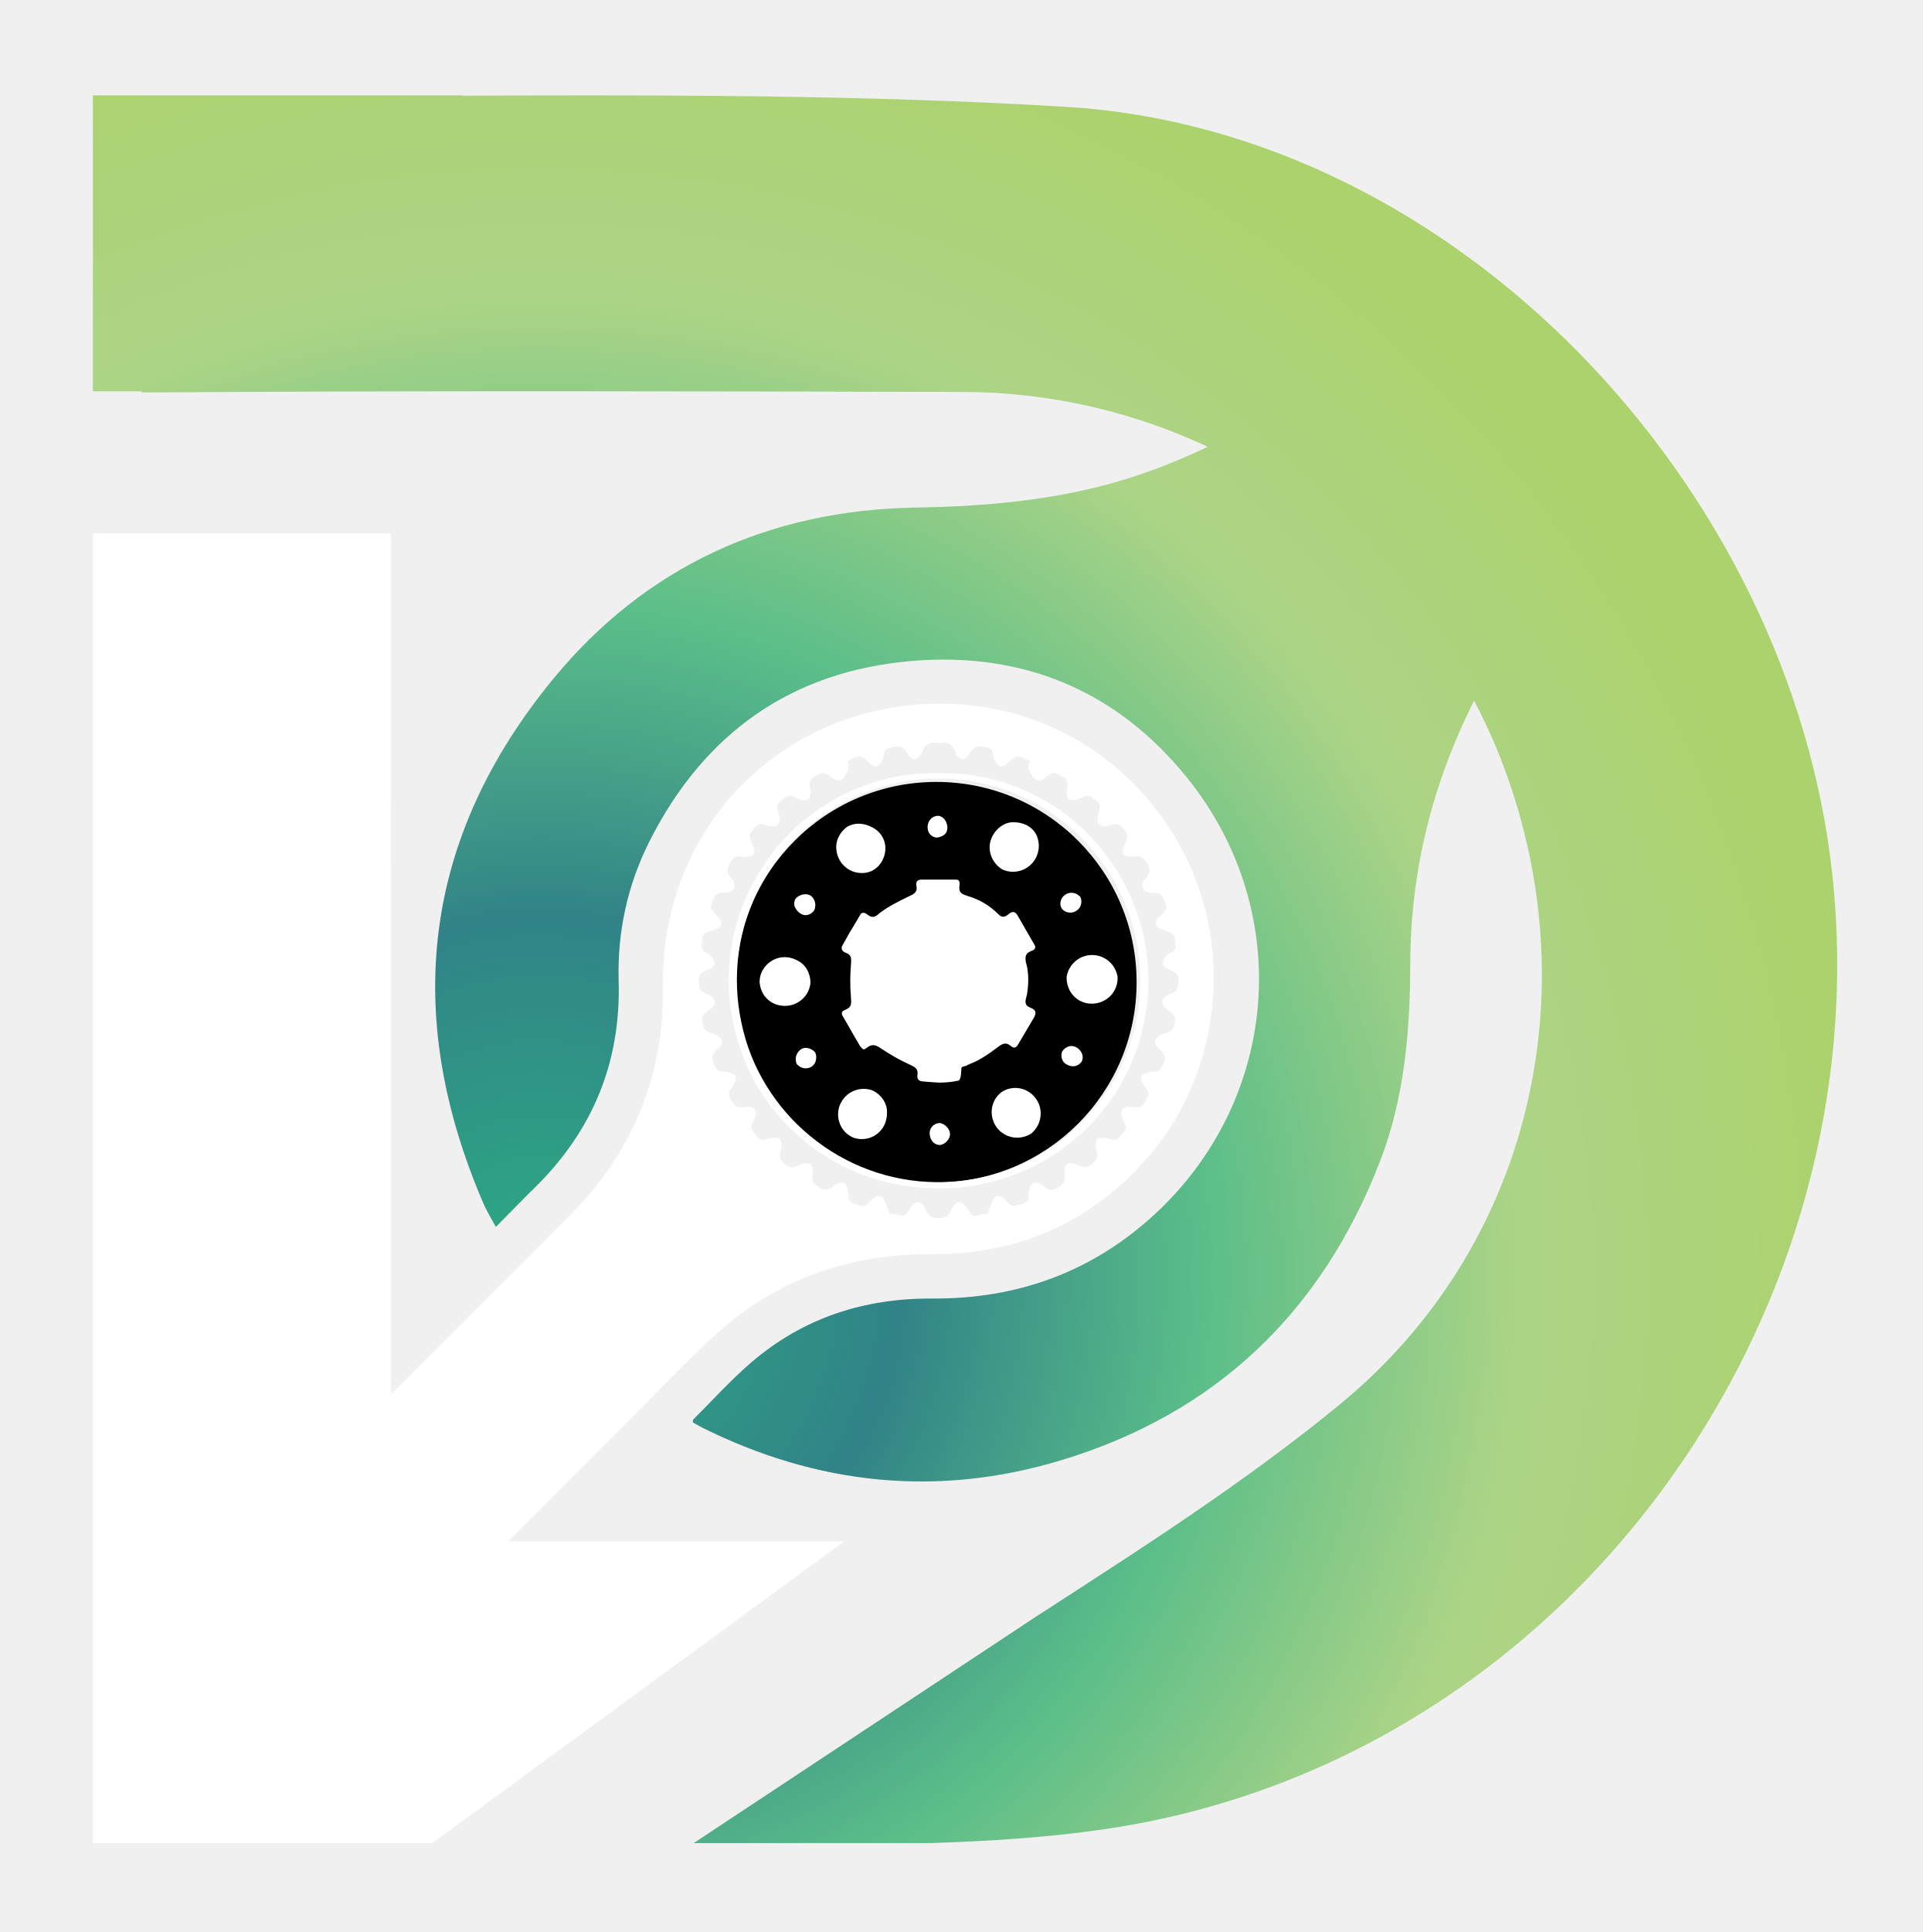
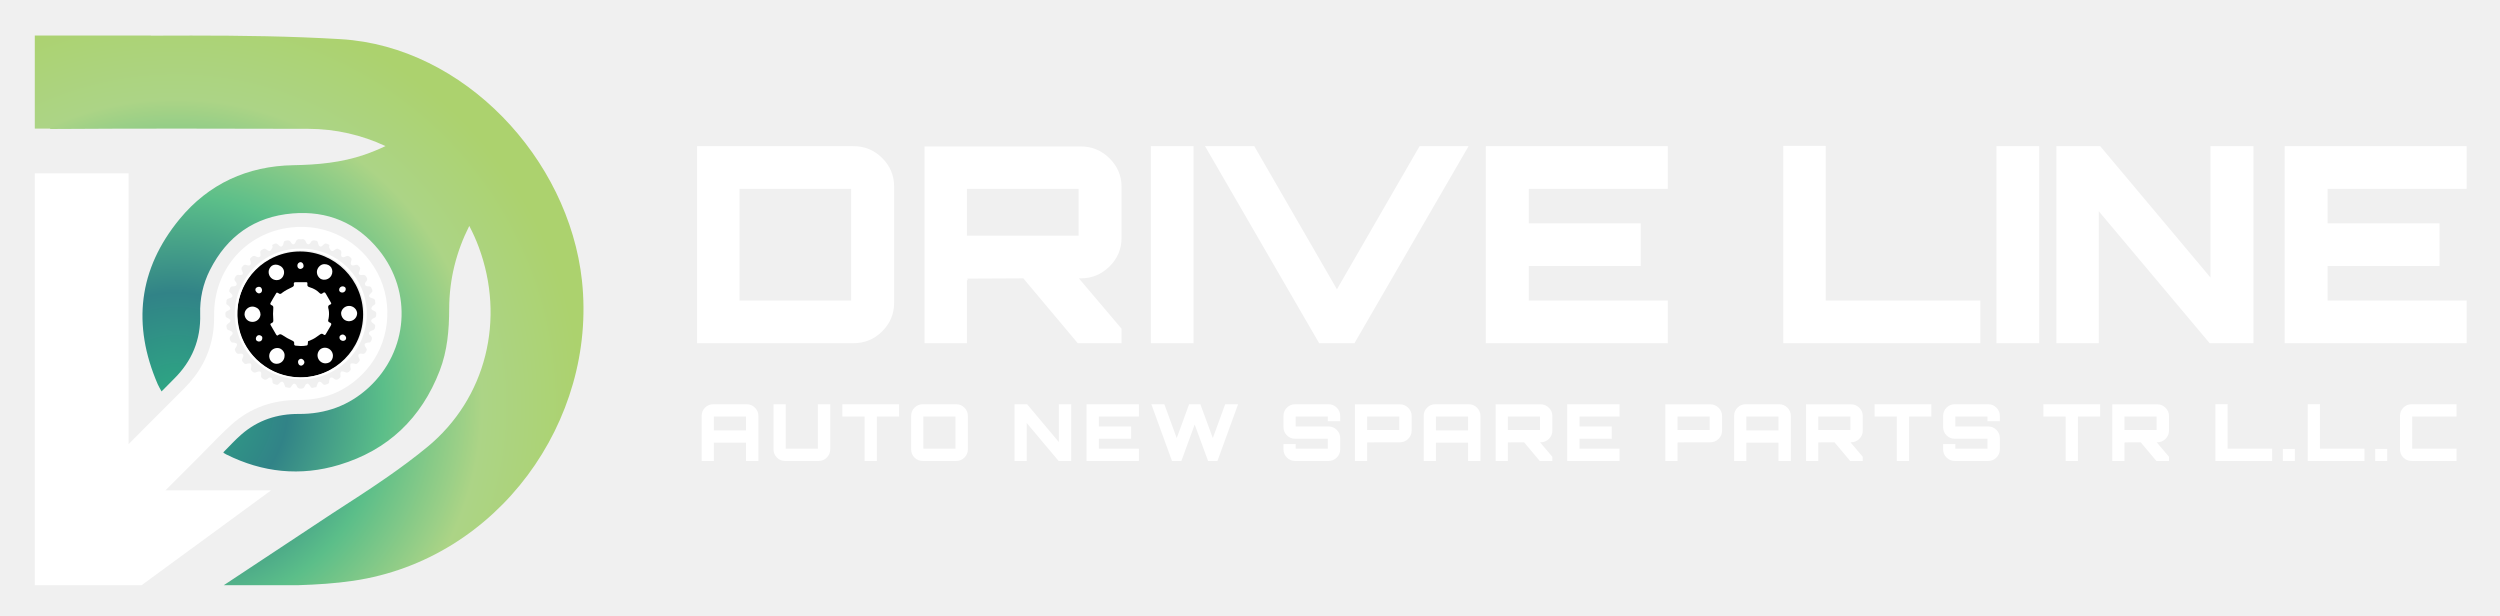
- <svg xmlns="http://www.w3.org/2000/svg" viewBox="138 488 217 218" width="217" height="218">
+ <svg xmlns="http://www.w3.org/2000/svg" viewBox="136 486 897 221" width="897" height="221">
  <defs>
    <radialGradient id="logoGreenGrad" cx="0" cy="0" r="1" fx="0" fy="0" gradientUnits="userSpaceOnUse" gradientTransform="matrix(134.7407 54.76991 54.76991 -134.7407 198.9976 568.632)">
      <stop offset="0%" stop-color="#2dab83" />
      <stop offset="27.77%" stop-color="#318387" />
      <stop offset="51.45%" stop-color="#5bbe89" />
      <stop offset="75.59%" stop-color="#acd486" />
      <stop offset="100%" stop-color="#acd26e" />
    </radialGradient>
    <clipPath id="greenDClip">
      <path d="M 190.172 701.204 L 190.172 701.239 L 148.485 701.239 L 148.485 667.850 L 153.993 667.850 L 153.993 667.727 C 154.255 667.720, 154.522 667.714, 154.804 667.717 L 154.804 667.717 C 185.429 667.933, 216.055 667.848, 246.681 667.777 L 246.681 667.777 C 256.450 667.754, 265.840 665.554, 274.310 661.586 L 274.310 661.586 C 271.862 660.414, 269.336 659.371, 266.719 658.476 L 266.719 658.476 C 258.467 655.655, 249.957 654.874, 241.276 654.726 L 241.276 654.726 C 224.813 654.444, 210.869 648.085, 200.428 635.381 L 200.428 635.381 C 185.671 617.427, 183.381 597.470, 192.577 576.171 L 192.577 576.171 C 192.939 575.332, 193.432 574.551, 193.964 573.556 L 193.964 573.556 C 195.552 575.161, 196.938 576.596, 198.361 577.993 L 198.361 577.993 C 204.888 584.404, 208.088 592.126, 207.824 601.320 L 207.824 601.320 C 207.664 606.833, 208.824 612.154, 211.307 617.074 L 211.307 617.074 C 217.452 629.248, 227.316 636.286, 240.961 637.423 L 240.961 637.423 C 253.514 638.468, 264.086 634.042, 271.992 624.230 L 271.992 624.230 C 284.100 609.202, 282.440 588.054, 268.371 575.025 L 268.371 575.025 C 261.299 568.476, 252.826 565.418, 243.227 565.477 L 243.227 565.477 C 235.485 565.526, 228.564 563.265, 222.691 558.184 L 222.691 558.184 C 220.413 556.212, 218.380 553.954, 216.242 551.821 L 216.242 551.821 C 216.197 551.777, 216.214 551.672, 216.189 551.509 L 216.189 551.509 C 216.514 551.326, 216.854 551.114, 217.211 550.936 L 217.211 550.936 C 230.213 544.451, 243.770 543.021, 257.668 547.200 L 257.668 547.200 C 275.197 552.470, 287.185 563.925, 293.766 580.986 L 293.766 580.986 C 296.526 588.141, 297.148 595.624, 297.171 603.246 L 297.171 603.246 C 297.204 613.867, 299.737 623.738, 304.375 632.938 L 304.375 632.938 C 305.647 630.520, 306.784 628.009, 307.755 625.405 L 307.755 625.405 C 317.338 599.690, 310.623 571.143, 289.284 553.584 L 289.284 553.584 C 284.752 549.854, 280.022 546.357, 275.189 542.987 L 275.189 542.987 L 275.198 542.992 L 275.152 542.961 C 268.572 538.375, 261.798 534.026, 255.052 529.666 L 255.052 529.666 L 216.297 504.032 L 243.020 504.032 C 249.646 504.249, 256.243 504.656, 262.760 505.615 L 262.760 505.615 C 314.753 513.257, 350.237 563.082, 344.810 613.285 L 344.810 613.285 C 340.068 657.149, 302.411 697.284, 258.340 699.942 L 258.340 699.942 C 240.482 701.019, 222.569 701.240, 204.645 701.240 L 204.645 701.240 C 199.820 701.240, 194.998 701.224, 190.172 701.204" />
    </clipPath>
  </defs>
  <g transform="matrix(1 0 0 -1 0 1200)">
    <rect x="0" y="0" width="1200" height="1200" fill="url(#logoGreenGrad)" clip-path="url(#greenDClip)" />
    <circle cx="243.684" cy="601.17" r="22.6" fill="#000000" />
    <path d="M 0.000 0.000 C -0.027 -0.428, -0.088 -0.822, -0.615 -0.980 C -0.835 -1.046, -1.032 -1.186, -1.239 -1.295 C -1.529 -1.447, -1.716 -1.679, -1.799 -1.935 C -1.804 -2.543, -1.292 -2.794, -0.864 -3.112 C -0.552 -3.345, -0.302 -3.538, -0.351 -4.005 C -0.368 -4.178, -0.389 -4.324, -0.417 -4.449 C -0.441 -4.851, -0.669 -5.242, -1.061 -5.402 C -1.361 -5.525, -1.701 -5.567, -1.979 -5.723 C -2.214 -5.854, -2.444 -6.063, -2.577 -6.295 C -2.693 -6.904, -2.258 -7.167, -1.939 -7.461 C -1.408 -7.951, -1.445 -8.443, -1.669 -9.022 C -1.708 -9.124, -1.756 -9.204, -1.812 -9.268 C -2.001 -9.673, -2.251 -9.958, -2.828 -9.856 C -2.977 -9.830, -3.144 -9.924, -3.305 -9.949 C -3.687 -10.008, -3.964 -10.147, -4.129 -10.345 C -4.141 -10.421, -4.146 -10.502, -4.142 -10.589 C -4.126 -11.044, -3.808 -11.522, -3.528 -11.922 C -3.281 -12.275, -3.352 -12.500, -3.503 -12.862 C -3.569 -13.019, -3.644 -13.148, -3.728 -13.253 C -4.181 -14.138, -4.831 -13.871, -5.455 -13.825 C -5.853 -13.796, -6.100 -13.915, -6.326 -14.150 C -6.356 -14.221, -6.382 -14.295, -6.401 -14.371 C -6.494 -14.748, -6.233 -15.245, -6.044 -15.648 C -5.856 -16.049, -5.837 -16.303, -6.143 -16.700 C -6.240 -16.826, -6.335 -16.927, -6.431 -17.009 C -6.497 -17.098, -6.575 -17.189, -6.664 -17.285 C -7.119 -17.775, -7.530 -17.473, -7.945 -17.391 C -8.445 -17.292, -8.829 -17.295, -9.102 -17.400 C -9.291 -17.680, -9.342 -18.113, -9.246 -18.676 C -9.170 -19.119, -8.912 -19.596, -9.485 -20.065 C -9.494 -20.072, -9.502 -20.078, -9.511 -20.086 C -9.638 -20.314, -9.876 -20.481, -10.255 -20.599 C -10.623 -20.714, -11.130 -20.481, -11.544 -20.327 C -11.904 -20.193, -12.264 -20.166, -12.552 -20.268 C -12.601 -20.327, -12.646 -20.393, -12.690 -20.468 C -12.885 -20.804, -12.870 -21.323, -12.801 -21.734 C -12.700 -22.333, -13.040 -22.582, -13.418 -22.823 C -13.482 -22.879, -13.553 -22.932, -13.639 -22.983 C -14.156 -23.291, -14.537 -23.281, -15.022 -22.908 C -15.371 -22.639, -15.701 -22.272, -16.305 -22.419 C -16.320 -22.422, -16.332 -22.427, -16.347 -22.431 C -16.575 -22.594, -16.742 -22.850, -16.776 -23.165 C -16.798 -23.374, -16.887 -23.584, -16.868 -23.787 C -16.796 -24.546, -17.319 -24.741, -17.827 -24.855 C -18.570 -25.165, -18.816 -25.112, -19.478 -24.358 C -19.768 -24.027, -20.026 -23.870, -20.489 -23.922 C -20.716 -24.048, -20.904 -24.272, -21.009 -24.582 C -21.155 -25.017, -21.334 -25.441, -21.495 -25.861 C -21.781 -25.908, -22.004 -25.944, -22.188 -25.964 C -22.357 -26.039, -22.551 -26.085, -22.767 -26.116 C -23.343 -26.197, -23.510 -25.763, -23.743 -25.388 C -24.020 -24.944, -24.309 -24.666, -24.623 -24.583 C -25.000 -24.614, -25.349 -24.879, -25.550 -25.375 C -25.834 -26.074, -26.191 -26.428, -27.025 -26.399 C -27.029 -26.399, -27.031 -26.398, -27.034 -26.398 C -27.037 -26.398, -27.040 -26.399, -27.043 -26.399 C -27.877 -26.428, -28.234 -26.074, -28.518 -25.375 C -28.719 -24.879, -29.068 -24.614, -29.445 -24.583 C -29.759 -24.666, -30.048 -24.944, -30.325 -25.388 C -30.558 -25.763, -30.726 -26.197, -31.302 -26.116 C -31.517 -26.085, -31.711 -26.039, -31.880 -25.964 C -32.065 -25.944, -32.287 -25.908, -32.573 -25.861 C -32.734 -25.441, -32.913 -25.017, -33.059 -24.582 C -33.164 -24.272, -33.352 -24.048, -33.579 -23.922 C -34.042 -23.870, -34.301 -24.027, -34.591 -24.358 C -35.252 -25.112, -35.498 -25.165, -36.241 -24.855 C -36.749 -24.741, -37.272 -24.546, -37.200 -23.787 C -37.181 -23.584, -37.270 -23.374, -37.292 -23.165 C -37.327 -22.850, -37.493 -22.594, -37.722 -22.431 C -37.736 -22.427, -37.748 -22.422, -37.763 -22.419 C -38.367 -22.272, -38.697 -22.639, -39.046 -22.908 C -39.532 -23.281, -39.913 -23.291, -40.429 -22.983 C -40.515 -22.932, -40.586 -22.879, -40.650 -22.823 C -41.028 -22.582, -41.368 -22.333, -41.267 -21.734 C -41.198 -21.323, -41.184 -20.804, -41.378 -20.468 C -41.422 -20.393, -41.468 -20.327, -41.516 -20.268 C -41.804 -20.166, -42.164 -20.193, -42.524 -20.327 C -42.939 -20.481, -43.445 -20.714, -43.813 -20.599 C -44.192 -20.481, -44.430 -20.314, -44.557 -20.086 C -44.566 -20.078, -44.574 -20.072, -44.583 -20.065 C -45.157 -19.596, -44.898 -19.119, -44.822 -18.676 C -44.726 -18.113, -44.777 -17.680, -44.967 -17.400 C -45.239 -17.295, -45.623 -17.292, -46.123 -17.391 C -46.538 -17.473, -46.949 -17.775, -47.404 -17.285 C -47.493 -17.189, -47.571 -17.098, -47.638 -17.009 C -47.733 -16.927, -47.828 -16.826, -47.925 -16.700 C -48.231 -16.303, -48.212 -16.049, -48.024 -15.648 C -47.835 -15.245, -47.575 -14.748, -47.667 -14.371 C -47.686 -14.295, -47.712 -14.221, -47.743 -14.150 C -47.968 -13.915, -48.215 -13.796, -48.613 -13.825 C -49.237 -13.871, -49.888 -14.138, -50.340 -13.253 C -50.424 -13.148, -50.499 -13.019, -50.565 -12.862 C -50.716 -12.500, -50.788 -12.275, -50.540 -11.922 C -50.260 -11.522, -49.942 -11.044, -49.926 -10.589 C -49.923 -10.502, -49.927 -10.421, -49.939 -10.345 C -50.105 -10.147, -50.381 -10.008, -50.764 -9.949 C -50.924 -9.924, -51.092 -9.830, -51.240 -9.856 C -51.817 -9.958, -52.067 -9.673, -52.256 -9.268 C -52.312 -9.204, -52.360 -9.124, -52.399 -9.022 C -52.623 -8.443, -52.661 -7.951, -52.129 -7.461 C -51.810 -7.167, -51.375 -6.904, -51.491 -6.295 C -51.624 -6.063, -51.854 -5.854, -52.089 -5.723 C -52.367 -5.567, -52.707 -5.525, -53.007 -5.402 C -53.399 -5.242, -53.627 -4.851, -53.651 -4.449 C -53.680 -4.324, -53.700 -4.178, -53.718 -4.005 C -53.766 -3.538, -53.517 -3.345, -53.204 -3.112 C -52.776 -2.794, -52.264 -2.543, -52.269 -1.935 C -52.352 -1.679, -52.539 -1.447, -52.829 -1.295 C -53.036 -1.186, -53.234 -1.046, -53.453 -0.980 C -53.980 -0.822, -54.041 -0.428, -54.068 0.000 C -54.106 0.137, -54.120 0.293, -54.115 0.475 C -54.101 0.973, -53.912 1.235, -53.482 1.430 C -53.116 1.596, -52.688 1.760, -52.454 2.056 C -52.394 2.132, -52.350 2.212, -52.319 2.293 C -52.324 2.325, -52.328 2.357, -52.336 2.391 C -52.394 2.645, -52.522 2.902, -52.682 3.107 C -52.836 3.303, -53.052 3.482, -53.278 3.585 C -53.892 3.865, -53.821 4.328, -53.713 4.763 C -53.810 5.488, -53.457 5.833, -52.670 6.036 C -52.139 6.173, -51.784 6.359, -51.597 6.596 C -51.549 6.956, -51.499 7.270, -51.883 7.552 C -52.227 7.805, -52.463 8.205, -52.764 8.560 C -52.755 8.599, -52.731 8.664, -52.722 8.731 C -52.687 9.017, -52.615 9.254, -52.506 9.446 C -52.306 10.019, -52.054 10.333, -51.360 10.324 C -50.884 10.318, -50.324 10.308, -50.057 10.927 C -49.997 11.256, -50.086 11.624, -50.383 11.926 C -50.885 12.435, -51.019 12.948, -50.589 13.654 C -50.574 13.679, -50.558 13.700, -50.543 13.723 C -50.510 13.784, -50.473 13.846, -50.427 13.912 C -49.954 14.585, -49.470 14.420, -48.929 14.384 C -48.440 14.352, -48.077 14.469, -47.867 14.700 C -47.777 14.986, -47.847 15.371, -48.086 15.866 C -48.396 16.508, -48.494 16.989, -47.888 17.523 C -47.883 17.528, -47.878 17.532, -47.872 17.536 C -47.830 17.593, -47.785 17.650, -47.738 17.707 C -47.346 18.188, -46.924 18.095, -46.429 17.930 C -45.984 17.780, -45.515 17.699, -45.161 18.001 C -45.006 18.211, -44.925 18.473, -44.969 18.726 C -44.989 18.841, -45.036 18.955, -45.033 19.069 C -45.019 19.537, -45.512 19.956, -45.061 20.483 C -44.914 20.655, -44.767 20.774, -44.617 20.855 C -44.339 21.159, -43.901 21.322, -43.487 21.188 C -43.226 21.104, -42.987 20.954, -42.731 20.850 C -42.409 20.718, -42.093 20.730, -41.834 20.845 C -41.385 21.132, -41.483 21.676, -41.551 22.173 C -41.622 22.689, -41.579 23.098, -41.070 23.409 C -40.952 23.481, -40.840 23.534, -40.731 23.568 C -40.686 23.598, -40.640 23.627, -40.593 23.657 C -40.157 23.933, -39.796 23.835, -39.395 23.545 C -39.038 23.288, -38.673 22.920, -38.240 22.991 C -38.225 23.000, -38.211 23.007, -38.197 23.016 C -38.174 23.031, -38.128 23.037, -38.096 23.032 C -37.991 23.073, -37.882 23.139, -37.767 23.242 C -37.735 23.272, -37.704 23.305, -37.674 23.338 C -37.684 23.341, -37.695 23.343, -37.705 23.346 C -37.541 23.586, -37.411 23.932, -37.234 24.133 C -37.192 24.303, -37.171 24.481, -37.185 24.647 C -37.192 24.739, -37.189 24.821, -37.179 24.895 L -37.266 24.887 C -37.297 24.974, -37.328 25.060, -37.360 25.147 C -37.210 25.216, -37.063 25.294, -36.915 25.368 C -36.679 25.549, -36.331 25.601, -36.050 25.688 C -35.828 25.756, -35.459 25.500, -35.216 25.314 C -34.847 25.033, -34.591 24.548, -34.089 24.565 C -33.621 24.697, -33.385 25.051, -33.214 25.802 C -33.120 26.214, -33.061 26.627, -32.509 26.697 C -32.411 26.709, -32.311 26.728, -32.213 26.745 C -31.451 26.982, -30.896 26.731, -30.488 25.939 C -30.317 25.609, -30.030 25.422, -29.724 25.370 C -29.440 25.429, -29.179 25.616, -29.026 25.926 C -28.953 26.073, -28.898 26.227, -28.829 26.376 C -28.493 27.097, -27.980 27.408, -27.275 27.208 C -27.213 27.211, -27.150 27.212, -27.082 27.209 C -27.064 27.208, -27.050 27.205, -27.034 27.203 C -27.019 27.205, -27.004 27.208, -26.986 27.209 C -26.918 27.212, -26.855 27.211, -26.794 27.208 C -26.088 27.408, -25.575 27.097, -25.239 26.376 C -25.170 26.227, -25.115 26.073, -25.043 25.926 C -24.889 25.616, -24.628 25.429, -24.344 25.370 C -24.038 25.422, -23.751 25.609, -23.581 25.939 C -23.172 26.731, -22.618 26.982, -21.855 26.745 C -21.757 26.728, -21.658 26.709, -21.559 26.697 C -21.007 26.627, -20.948 26.214, -20.854 25.802 C -20.683 25.051, -20.448 24.697, -19.979 24.565 C -19.477 24.548, -19.221 25.033, -18.853 25.314 C -18.609 25.500, -18.240 25.756, -18.018 25.688 C -17.737 25.601, -17.390 25.549, -17.153 25.368 C -17.005 25.294, -16.858 25.216, -16.708 25.147 C -16.740 25.060, -16.771 24.974, -16.802 24.887 L -16.889 24.895 C -16.879 24.821, -16.876 24.739, -16.884 24.647 C -16.897 24.481, -16.877 24.303, -16.834 24.133 C -16.658 23.932, -16.527 23.586, -16.363 23.346 C -16.373 23.343, -16.384 23.341, -16.395 23.338 C -16.364 23.305, -16.333 23.272, -16.301 23.242 C -16.186 23.139, -16.077 23.073, -15.972 23.032 C -15.940 23.037, -15.894 23.031, -15.872 23.016 C -15.857 23.007, -15.843 23.000, -15.828 22.991 C -15.395 22.920, -15.030 23.288, -14.674 23.545 C -14.272 23.835, -13.911 23.933, -13.475 23.657 C -13.429 23.627, -13.382 23.598, -13.337 23.568 C -13.228 23.534, -13.116 23.481, -12.999 23.409 C -12.489 23.098, -12.446 22.689, -12.517 22.173 C -12.585 21.676, -12.683 21.132, -12.234 20.845 C -11.975 20.730, -11.660 20.718, -11.337 20.850 C -11.082 20.954, -10.842 21.104, -10.581 21.188 C -10.167 21.322, -9.729 21.159, -9.451 20.855 C -9.301 20.774, -9.154 20.655, -9.007 20.483 C -8.557 19.956, -9.049 19.537, -9.035 19.069 C -9.032 18.955, -9.079 18.841, -9.099 18.726 C -9.143 18.473, -9.062 18.211, -8.908 18.001 C -8.553 17.699, -8.084 17.780, -7.639 17.930 C -7.144 18.095, -6.722 18.188, -6.330 17.707 C -6.283 17.650, -6.238 17.593, -6.196 17.536 C -6.190 17.532, -6.186 17.528, -6.180 17.523 C -5.574 16.989, -5.672 16.508, -5.983 15.866 C -6.222 15.371, -6.291 14.986, -6.201 14.700 C -5.991 14.469, -5.628 14.352, -5.139 14.384 C -4.598 14.420, -4.114 14.585, -3.641 13.912 C -3.595 13.846, -3.558 13.784, -3.526 13.723 C -3.510 13.700, -3.494 13.679, -3.479 13.654 C -3.049 12.948, -3.183 12.435, -3.685 11.926 C -3.982 11.624, -4.071 11.256, -4.011 10.927 C -3.744 10.308, -3.185 10.318, -2.708 10.324 C -2.014 10.333, -1.762 10.019, -1.562 9.446 C -1.453 9.254, -1.381 9.017, -1.346 8.731 C -1.337 8.664, -1.314 8.599, -1.304 8.560 C -1.605 8.205, -1.841 7.805, -2.185 7.552 C -2.569 7.270, -2.519 6.956, -2.471 6.596 C -2.285 6.359, -1.929 6.173, -1.398 6.036 C -0.611 5.833, -0.259 5.488, -0.356 4.763 C -0.247 4.328, -0.176 3.865, -0.790 3.585 C -1.017 3.482, -1.232 3.303, -1.386 3.107 C -1.547 2.902, -1.674 2.645, -1.732 2.391 C -1.740 2.357, -1.744 2.325, -1.749 2.293 C -1.718 2.212, -1.674 2.132, -1.614 2.056 C -1.380 1.760, -0.953 1.596, -0.586 1.430 C -0.156 1.235, 0.033 0.973, 0.047 0.475 C 0.052 0.293, 0.038 0.137, 0.000 0.000 M 0.483 15.123 C -5.531 26.505, -17.543 32.918, -30.503 31.452 C -46.758 29.613, -58.295 16.292, -58.142 -0.043 C -58.123 -2.117, -58.217 -4.214, -58.513 -6.263 C -59.646 -14.093, -63.247 -20.685, -68.812 -26.253 C -75.485 -32.929, -82.151 -39.612, -88.827 -46.286 C -88.827 -24.076, -88.827 -1.867, -88.849 20.343 L -88.835 20.343 L -88.835 50.867 L -122.481 50.867 L -122.481 36.449 L -122.481 20.343 L -122.481 -96.915 L -121.829 -96.915 L -84.165 -96.915 L -37.691 -62.874 L -39.543 -62.874 L -43.711 -62.874 L -75.595 -62.874 L -73.355 -60.629 C -73.336 -60.610, -73.318 -60.599, -73.299 -60.579 C -69.706 -56.955, -66.092 -53.351, -62.479 -49.747 C -58.952 -46.230, -55.566 -42.555, -51.856 -39.242 C -45.045 -33.160, -36.915 -30.422, -27.804 -30.457 C -18.119 -30.494, -9.996 -27.007, -3.546 -19.690 C 4.746 -10.283, 6.429 3.871, 0.483 15.123" transform="matrix(1 0 0 1 270.9658 600.9476)" fill="#FFFFFF" fill-rule="evenodd" />
    <path d="M 0.000 0.000 C -10.706 0.084, -19.877 7.748, -21.998 17.962 C -23.132 23.216, -22.437 28.900, -19.612 33.922 C -13.517 44.759, 0.410 48.885, 11.515 42.559 C 15.340 40.380, 18.326 37.216, 20.294 33.539 L 20.294 33.539 C 20.329 33.472, 20.364 33.405, 20.399 33.338 C 22.091 30.134, 23.044 26.469, 23.010 22.557 C 22.906 10.244, 12.873 -0.101, 0.000 0.000 M 22.843 29.858 C 22.409 31.193, 21.850 32.494, 21.166 33.759 C 20.482 35.022, 19.715 36.221, 18.846 37.341 C 16.606 40.137, 13.869 42.352, 10.618 43.908 C 7.576 45.365, 4.349 46.111, 0.960 46.156 C 0.737 46.159, 0.516 46.153, 0.295 46.150 L 0.295 46.149 C 0.279 46.149, 0.263 46.149, 0.247 46.149 C 0.232 46.149, 0.216 46.149, 0.200 46.149 L 0.200 46.150 C -0.022 46.153, -0.243 46.159, -0.465 46.156 C -3.854 46.111, -7.081 45.365, -10.123 43.908 C -13.374 42.352, -16.112 40.137, -18.352 37.341 C -19.220 36.221, -19.987 35.022, -20.671 33.759 C -21.355 32.494, -21.914 31.193, -22.348 29.858 C -22.424 29.611, -22.497 29.363, -22.564 29.113 C -23.450 25.822, -23.710 22.492, -23.138 19.074 C -22.275 13.907, -20.055 9.597, -16.514 6.104 C -14.085 3.751, -11.322 1.918, -8.082 0.758 C -6.180 0.077, -4.292 -0.365, -2.415 -0.573 C -2.317 -0.583, -2.219 -0.592, -2.122 -0.602 C -2.072 -0.606, -2.022 -0.612, -1.972 -0.616 C -1.232 -0.681, -0.492 -0.700, 0.247 -0.693 C 0.987 -0.700, 1.727 -0.681, 2.467 -0.616 C 2.517 -0.612, 2.567 -0.606, 2.616 -0.602 C 2.714 -0.592, 2.812 -0.583, 2.909 -0.573 C 4.786 -0.365, 6.675 0.077, 8.577 0.758 C 11.816 1.918, 14.580 3.751, 17.009 6.104 C 20.550 9.597, 22.769 13.907, 23.633 19.074 C 24.204 22.492, 23.945 25.822, 23.059 29.113 C 22.992 29.363, 22.918 29.611, 22.843 29.858" transform="matrix(1 0 0 1 243.6844 578.6097)" fill="#FFFFFF" fill-rule="evenodd" />
    <g fill="#FFFFFF">
      <path d="M 0.000 0.000 C 0.393 -0.006, 0.777 0.077, 1.129 0.229 C 1.611 0.474, 2.026 0.849, 2.297 1.338 C 3.084 2.758, 2.652 4.358, 1.276 5.121 C 0.218 5.708, -0.840 5.707, -1.690 5.180 C -2.388 4.650, -2.861 3.821, -2.863 2.950 C -2.867 1.312, -1.617 0.026, 0.000 0.000" transform="matrix(1 0 0 1 235.2451 613.4871)" fill="#FFFFFF" fill-rule="evenodd" />
      <path d="M 0.000 0.000 C -0.679 0.379, -1.290 0.216, -1.661 -0.441 C -1.867 -0.806, -1.872 -1.245, -1.714 -1.607 C -1.467 -1.911, -1.085 -2.115, -0.681 -2.106 C 0.036 -2.091, 0.498 -1.592, 0.492 -0.841 C 0.490 -0.657, 0.451 -0.483, 0.383 -0.327 C 0.279 -0.197, 0.151 -0.084, 0.000 0.000" transform="matrix(1 0 0 1 229.6328 593.5618)" fill="#FFFFFF" fill-rule="evenodd" />
      <path d="M 0.000 0.000 C 0.006 1.041, -0.531 2.072, -1.452 2.502 C -2.864 3.302, -4.493 2.843, -5.332 1.537 C -5.605 1.112, -5.735 0.623, -5.742 0.131 C -5.649 -1.438, -4.499 -2.583, -2.903 -2.599 C -1.386 -2.614, -0.132 -1.462, 0.000 0.000" transform="matrix(1 0 0 1 229.474 601.1014)" fill="#FFFFFF" fill-rule="evenodd" />
      <path d="M 0.000 0.000 C -0.423 -0.006, -0.821 -0.222, -1.038 -0.609 C -1.340 -1.151, -1.099 -2.023, -0.560 -2.334 C -0.370 -2.444, -0.152 -2.489, 0.067 -2.480 C 0.635 -2.352, 1.140 -1.793, 1.131 -1.236 C 1.122 -0.682, 0.569 -0.089, 0.000 0.000" transform="matrix(1 0 0 1 244.0947 585.2833)" fill="#FFFFFF" fill-rule="evenodd" />
      <path d="M 0.000 0.000 C -1.314 0.469, -2.813 -0.073, -3.509 -1.337 C -4.254 -2.649, -3.806 -4.463, -2.383 -5.220 C -2.305 -5.262, -2.226 -5.298, -2.147 -5.332 C -1.846 -5.440, -1.522 -5.501, -1.184 -5.500 C 0.405 -5.497, 1.656 -4.222, 1.652 -2.608 C 1.743 -1.497, 1.008 -0.471, 0.000 0.000" transform="matrix(1 0 0 1 236.4546 588.9691)" fill="#FFFFFF" fill-rule="evenodd" />
      <path d="M 0.000 0.000 C 0.373 0.007, 0.714 0.213, 0.935 0.517 C 1.260 1.122, 1.039 1.950, 0.467 2.250 C -0.022 2.506, -0.787 2.301, -1.149 1.849 C -1.237 1.689, -1.292 1.511, -1.298 1.323 C -1.318 0.699, -0.620 -0.012, 0.000 0.000" transform="matrix(1 0 0 1 228.9359 608.7372)" fill="#FFFFFF" fill-rule="evenodd" />
      <path d="M 0.000 0.000 C 1.352 -0.696, 3.065 -0.175, 3.822 1.184 C 4.342 2.117, 4.300 3.209, 3.812 4.063 C 3.299 4.848, 2.406 5.299, 1.265 5.286 C -0.088 5.270, -1.346 3.915, -1.358 2.461 C -1.366 1.449, -0.811 0.524, 0.000 0.000" transform="matrix(1 0 0 1 251.0524 613.9387)" fill="#FFFFFF" fill-rule="evenodd" />
      <path d="M 0.000 0.000 C 0.451 0.020, 0.924 0.243, 1.121 0.589 C 1.427 1.124, 1.152 2.039, 0.597 2.338 C 0.478 2.402, 0.354 2.444, 0.228 2.465 C -0.473 2.457, -0.999 1.901, -0.988 1.171 C -0.978 0.526, -0.602 0.091, 0.000 0.000" transform="matrix(1 0 0 1 243.6805 617.4888)" fill="#FFFFFF" fill-rule="evenodd" />
      <path d="M 0.000 0.000 C -1.454 -0.007, -2.672 -1.117, -2.854 -2.522 C -2.877 -3.565, -2.346 -4.603, -1.398 -5.135 C -0.036 -5.901, 1.762 -5.396, 2.528 -4.033 C 2.810 -3.532, 2.926 -2.990, 2.899 -2.465 C 2.690 -1.071, 1.466 0.007, 0.000 0.000" transform="matrix(1 0 0 1 261.2361 604.241)" fill="#FFFFFF" fill-rule="evenodd" />
      <path d="M 0.000 0.000 C -0.431 -0.006, -0.839 -0.281, -1.062 -0.659 C -1.212 -1.167, -1.093 -1.836, -0.468 -2.113 C 0.136 -2.450, 0.817 -2.287, 1.182 -1.731 C 1.237 -1.600, 1.271 -1.458, 1.275 -1.310 C 1.297 -0.642, 0.663 0.008, 0.000 0.000" transform="matrix(1 0 0 1 258.9213 593.9721)" fill="#FFFFFF" fill-rule="evenodd" />
      <path d="M 0.000 0.000 C -0.568 -0.001, -1.104 -0.177, -1.558 -0.474 C -1.856 -0.702, -2.112 -0.987, -2.299 -1.320 C -3.071 -2.688, -2.584 -4.459, -1.218 -5.234 C -0.250 -5.784, 0.895 -5.719, 1.768 -5.165 C 2.433 -4.645, 2.859 -3.833, 2.867 -2.901 C 2.881 -1.314, 1.580 0.003, 0.000 0.000" transform="matrix(1 0 0 1 252.591 589.2413)" fill="#FFFFFF" fill-rule="evenodd" />
      <path d="M 0.000 0.000 C 0.581 -0.328, 1.354 -0.115, 1.689 0.466 C 1.890 0.814, 1.902 1.228, 1.761 1.580 C 1.521 1.898, 1.125 2.099, 0.679 2.086 C 0.018 2.067, -0.534 1.485, -0.516 0.828 C -0.512 0.670, -0.464 0.509, -0.386 0.357 C -0.284 0.212, -0.155 0.087, 0.000 0.000" transform="matrix(1 0 0 1 258.1945 609.1743)" fill="#FFFFFF" fill-rule="evenodd" />
      <path d="M 0.000 0.000 C 0.245 -0.206, 0.507 -0.259, 0.722 0.025 C 1.349 1.062, 1.957 2.110, 2.575 3.153 C 2.893 3.689, 2.888 4.082, 2.200 4.329 C 1.873 4.447, 1.685 4.638, 1.656 4.936 C 1.652 4.940, 1.649 4.943, 1.645 4.947 C 1.648 4.959, 1.650 4.971, 1.653 4.983 C 1.648 5.106, 1.668 5.246, 1.715 5.406 C 1.750 5.524, 1.781 5.642, 1.809 5.761 C 1.985 6.792, 2.029 7.835, 1.843 8.864 C 1.813 9.004, 1.778 9.144, 1.739 9.283 C 1.696 9.433, 1.672 9.566, 1.666 9.686 C 1.587 10.247, 1.815 10.549, 2.354 10.741 C 2.713 10.870, 2.792 11.065, 2.730 11.297 C 2.713 11.335, 2.694 11.374, 2.670 11.415 C 2.027 12.509, 1.407 13.617, 0.771 14.715 C 0.514 15.159, 0.218 15.269, -0.235 14.899 C -0.560 14.632, -0.934 14.387, -1.379 14.841 C -2.352 15.834, -3.530 16.531, -4.859 16.923 C -4.961 16.953, -5.052 16.987, -5.134 17.025 C -5.719 17.202, -5.893 17.524, -5.793 18.139 C -5.748 18.418, -5.796 18.628, -5.967 18.742 C -6.046 18.763, -6.132 18.777, -6.235 18.777 C -7.511 18.778, -8.787 18.778, -10.063 18.782 C -10.549 18.783, -10.751 18.532, -10.659 18.075 C -10.567 17.615, -10.713 17.367, -10.976 17.178 C -11.049 17.103, -11.152 17.040, -11.292 16.993 C -11.360 16.959, -11.431 16.925, -11.504 16.890 C -12.624 16.351, -13.762 15.793, -14.746 15.049 C -14.775 15.027, -14.804 15.007, -14.832 14.986 C -14.845 14.973, -14.859 14.962, -14.873 14.949 C -15.324 14.507, -15.703 14.441, -16.187 14.832 C -16.452 15.046, -16.695 15.094, -16.903 14.955 C -16.930 14.920, -16.956 14.881, -16.983 14.835 C -17.380 14.145, -17.796 13.467, -18.207 12.786 C -18.482 12.294, -18.757 11.803, -19.033 11.312 C -19.048 11.285, -19.062 11.258, -19.075 11.231 C -19.149 10.927, -19.027 10.656, -18.596 10.507 C -18.050 10.318, -17.988 9.949, -18.037 9.362 C -18.145 8.072, -18.161 6.760, -18.046 5.472 C -18.037 5.363, -18.032 5.263, -18.032 5.169 C -17.989 4.610, -18.127 4.310, -18.682 4.090 C -19.037 3.950, -19.209 3.761, -18.961 3.346 C -18.297 2.237, -17.688 1.095, -17.017 -0.009 C -17.012 -0.017, -17.006 -0.025, -17.001 -0.033 C -16.924 -0.122, -16.844 -0.210, -16.762 -0.298 C -16.703 -0.339, -16.641 -0.369, -16.575 -0.385 C -16.472 -0.330, -16.386 -0.288, -16.313 -0.232 C -15.892 0.090, -15.555 0.194, -15.142 0.004 C -15.003 -0.050, -14.857 -0.135, -14.697 -0.243 C -13.623 -0.967, -12.485 -1.620, -11.305 -2.148 C -10.741 -2.400, -10.450 -2.649, -10.542 -3.231 C -10.612 -3.675, -10.439 -3.929, -10.036 -3.985 C -10.021 -3.987, -10.007 -3.989, -9.992 -3.991 C -9.377 -4.032, -8.760 -4.099, -8.146 -4.128 C -7.397 -4.131, -6.649 -4.064, -5.900 -3.900 C -5.643 -3.708, -5.626 -3.331, -5.585 -2.536 C -5.584 -2.513, -5.572 -2.491, -5.537 -2.375 C -5.364 -2.325, -5.191 -2.272, -5.020 -2.215 C -4.910 -2.147, -4.780 -2.084, -4.625 -2.024 C -3.544 -1.606, -2.536 -0.929, -1.606 -0.220 C -1.042 0.210, -0.634 0.532, 0.000 0.000" transform="matrix(1 0 0 1 252.0912 593.9692)" fill="#FFFFFF" fill-rule="evenodd" />
    </g>
+     <g>
+       <path d="M 401.335 606.175 h 40.063 v 40.063 h -40.063 Z M 401.335 646.238 M 386.115 661.556 L 442.184 661.556 C 446.242 661.556, 449.696 660.133, 452.543 657.285 C 455.391 654.437, 456.815 651.016, 456.815 647.024 L 456.815 605.389 C 456.815 601.396, 455.391 597.975, 452.543 595.128 C 449.696 592.280, 446.242 590.856, 442.184 590.856 L 386.115 590.856 Z" fill="#FFFFFF" fill-rule="evenodd" />
+       <path d="M 482.935 629.447 h 40.063 v 16.791 h -40.063 Z M 482.935 646.238 M 538.415 646.926 L 538.415 628.661 C 538.415 624.668, 536.974 621.248, 534.094 618.400 C 531.212 615.553, 527.776 614.129, 523.784 614.129 L 523.096 614.129 L 538.415 596.060 L 538.415 590.856 L 522.703 590.856 L 503.163 614.129 L 482.935 614.031 C 483.131 614.031, 483.229 613.834, 483.229 613.441 C 483.097 613.441, 482.999 613.473, 482.935 613.539 L 482.935 590.856 L 467.715 590.856 L 467.715 661.458 L 523.784 661.458 C 527.776 661.458, 531.212 660.034, 534.094 657.187 C 536.974 654.339, 538.415 650.918, 538.415 646.926" fill="#FFFFFF" fill-rule="evenodd" />
+       <path d="M 548.921 661.556 h 15.318 v -70.700 h -15.318 Z" fill="#FFFFFF" fill-rule="evenodd" />
+       <path d="M 0.000 0.000 L 29.654 51.355 L 47.231 51.355 L 6.284 -19.345 L -6.383 -19.345 L -47.330 51.355 L -29.655 51.355 Z" transform="matrix(1 0 0 1 615.6914 610.201)" fill="#FFFFFF" fill-rule="evenodd" />
+       <path d="M 0.000 0.000 L 0.000 -15.318 L -49.883 -15.318 L -49.883 -27.691 L -9.721 -27.691 L -9.721 -43.009 L -49.883 -43.009 L -49.883 -55.381 L 0.000 -55.381 L 0.000 -70.700 L -65.299 -70.700 L -65.299 0.000 Z" transform="matrix(1 0 0 1 734.4072 661.5565)" fill="#FFFFFF" fill-rule="evenodd" />
+       <path d="M 0.000 0.000 L 0.000 70.798 L 15.221 70.798 L 15.221 15.319 L 70.700 15.319 L 70.700 0.000 Z" transform="matrix(1 0 0 1 775.8428 590.8563)" fill="#FFFFFF" fill-rule="evenodd" />
+       <path d="M 852.335 661.556 h 15.318 v -70.700 h -15.318 Z" fill="#FFFFFF" fill-rule="evenodd" />
+       <path d="M 0.000 0.000 L 0.000 47.133 L 15.416 47.133 L 15.416 -23.567 L -0.295 -23.567 L -40.063 23.763 L -40.063 -23.567 L -55.283 -23.567 L -55.283 47.133 L -39.572 47.133 Z" transform="matrix(1 0 0 1 929.1221 614.4232)" fill="#FFFFFF" fill-rule="evenodd" />
+       <path d="M 0.000 0.000 L 0.000 -15.318 L -49.883 -15.318 L -49.883 -27.691 L -9.721 -27.691 L -9.721 -43.009 L -49.883 -43.009 L -49.883 -55.381 L 0.000 -55.381 L 0.000 -70.700 L -65.299 -70.700 L -65.299 0.000 Z" transform="matrix(1 0 0 1 1021.03 661.5565)" fill="#FFFFFF" fill-rule="evenodd" />
+     </g>
+     <g>
+       <path d="M 392.136 559.570 h 11.533 v 4.976 h -11.533 Z M 391.938 568.955 L 403.896 568.955 C 405.064 568.955, 406.058 568.546, 406.878 567.726 C 407.698 566.906, 408.107 565.921, 408.107 564.771 L 408.107 548.603 L 403.669 548.603 L 403.669 555.161 L 392.136 555.161 L 392.136 548.603 L 387.755 548.603 L 387.755 564.771 C 387.755 565.940, 388.160 566.930, 388.970 567.740 C 389.780 568.550, 390.770 568.955, 391.938 568.955" fill="#FFFFFF" fill-rule="evenodd" />
+       <path d="M 0.000 0.000 L 0.000 -15.942 L 11.533 -15.942 L 11.533 0.000 L 15.971 0.000 L 15.971 -16.169 C 15.971 -17.318, 15.561 -18.303, 14.741 -19.123 C 13.922 -19.942, 12.937 -20.353, 11.788 -20.353 L -0.198 -20.353 C -1.367 -20.353, -2.356 -19.947, -3.166 -19.137 C -3.977 -18.327, -4.382 -17.338, -4.382 -16.169 L -4.382 0.000 Z" transform="matrix(1 0 0 1 417.9165 568.9551)" fill="#FFFFFF" fill-rule="evenodd" />
+       <path d="M 0.000 0.000 L 20.353 0.000 L 20.353 -4.409 L 12.381 -4.409 L 12.381 -20.353 L 7.972 -20.353 L 7.972 -4.409 L 0.000 -4.409 Z" transform="matrix(1 0 0 1 438.2407 568.9551)" fill="#FFFFFF" fill-rule="evenodd" />
+       <path d="M 467.300 553.013 h 11.533 v 11.533 h -11.533 Z M 467.300 564.546 M 467.102 568.955 L 479.087 568.955 C 480.236 568.955, 481.222 568.546, 482.041 567.726 C 482.861 566.906, 483.271 565.921, 483.271 564.771 L 483.271 552.786 C 483.271 551.637, 482.861 550.652, 482.041 549.832 C 481.222 549.013, 480.236 548.603, 479.087 548.603 L 467.102 548.603 C 465.933 548.603, 464.944 549.008, 464.134 549.818 C 463.323 550.628, 462.918 551.617, 462.918 552.786 L 462.918 564.771 C 462.918 565.940, 463.323 566.930, 464.134 567.740 C 464.944 568.550, 465.933 568.955, 467.102 568.955" fill="#FFFFFF" fill-rule="evenodd" />
+       <path d="M 0.000 0.000 L 0.000 13.568 L 4.438 13.568 L 4.438 -6.784 L -0.084 -6.784 L -11.533 6.841 L -11.533 -6.784 L -15.915 -6.784 L -15.915 13.568 L -11.392 13.568 Z" transform="matrix(1 0 0 1 515.9194 555.3867)" fill="#FFFFFF" fill-rule="evenodd" />
+       <path d="M 0.000 0.000 L 0.000 -4.409 L -14.360 -4.409 L -14.360 -7.972 L -2.798 -7.972 L -2.798 -12.381 L -14.360 -12.381 L -14.360 -15.942 L 0.000 -15.942 L 0.000 -20.353 L -18.798 -20.353 L -18.798 0.000 Z" transform="matrix(1 0 0 1 544.6392 568.9551)" fill="#FFFFFF" fill-rule="evenodd" />
+       <path d="M 0.000 0.000 L 4.636 0.000 L -2.770 -20.353 L -6.134 -20.353 L -10.939 -7.265 L -12.749 -12.239 L -15.717 -20.353 L -19.081 -20.353 L -26.487 0.000 L -21.823 0.000 L -17.384 -12.127 L -16.678 -10.232 L -12.946 0.000 L -8.904 0.000 L -4.438 -12.127 L -3.731 -10.232 Z" transform="matrix(1 0 0 1 575.5923 568.9551)" fill="#FFFFFF" fill-rule="evenodd" />
+       <path d="M 0.000 0.000 L 0.000 -1.894 L -4.438 -1.894 L -4.438 -0.226 L -15.972 -0.226 L -15.972 -3.788 L -4.184 -3.788 C -3.035 -3.788, -2.050 -4.197, -1.230 -5.018 C -0.410 -5.837, 0.000 -6.822, 0.000 -7.972 L 0.000 -11.985 C 0.000 -13.135, -0.410 -14.119, -1.230 -14.939 C -2.050 -15.759, -3.035 -16.169, -4.184 -16.169 L -16.169 -16.169 C -17.319 -16.169, -18.304 -15.764, -19.124 -14.953 C -19.943 -14.144, -20.353 -13.154, -20.353 -11.985 L -20.353 -10.092 L -15.972 -10.092 L -15.972 -11.759 L -4.438 -11.759 L -4.438 -8.197 L -16.169 -8.197 C -17.319 -8.197, -18.304 -7.792, -19.124 -6.981 C -19.943 -6.172, -20.353 -5.183, -20.353 -4.014 L -20.353 0.000 C -20.353 1.169, -19.943 2.158, -19.124 2.969 C -18.304 3.778, -17.319 4.184, -16.169 4.184 L -4.184 4.184 C -3.035 4.184, -2.050 3.774, -1.230 2.954 C -0.410 2.135, 0.000 1.149, 0.000 0.000" transform="matrix(1 0 0 1 616.8633 564.7715)" fill="#FFFFFF" fill-rule="evenodd" />
+       <path d="M 626.530 559.712 h 11.533 v 4.834 h -11.533 Z M 626.530 564.546 M 622.148 568.927 L 638.289 568.927 C 639.438 568.927, 640.428 568.518, 641.258 567.697 C 642.087 566.878, 642.501 565.893, 642.501 564.743 L 642.501 559.485 C 642.501 558.336, 642.087 557.352, 641.258 556.531 C 640.428 555.712, 639.438 555.302, 638.289 555.302 L 626.530 555.273 C 626.587 555.273, 626.614 555.217, 626.614 555.104 C 626.577 555.104, 626.549 555.113, 626.530 555.133 L 626.530 548.603 L 622.148 548.603 Z" fill="#FFFFFF" fill-rule="evenodd" />
+       <path d="M 651.208 559.570 h 11.533 v 4.976 h -11.533 Z M 651.010 568.955 L 662.967 568.955 C 664.135 568.955, 665.130 568.546, 665.949 567.726 C 666.769 566.906, 667.179 565.921, 667.179 564.771 L 667.179 548.603 L 662.741 548.603 L 662.741 555.161 L 651.208 555.161 L 651.208 548.603 L 646.826 548.603 L 646.826 564.771 C 646.826 565.940, 647.231 566.930, 648.042 567.740 C 648.852 568.550, 649.841 568.955, 651.010 568.955" fill="#FFFFFF" fill-rule="evenodd" />
+       <path d="M 677.016 559.712 h 11.533 v 4.834 h -11.533 Z M 677.016 564.546 M 692.986 564.743 L 692.986 559.485 C 692.986 558.336, 692.572 557.352, 691.743 556.531 C 690.913 555.712, 689.924 555.302, 688.774 555.302 L 688.577 555.302 L 692.986 550.101 L 692.986 548.603 L 688.464 548.603 L 682.839 555.302 L 677.016 555.273 C 677.072 555.273, 677.101 555.217, 677.101 555.104 C 677.062 555.104, 677.034 555.113, 677.016 555.133 L 677.016 548.603 L 672.634 548.603 L 672.634 568.927 L 688.774 568.927 C 689.924 568.927, 690.913 568.518, 691.743 567.697 C 692.572 566.878, 692.986 565.893, 692.986 564.743" fill="#FFFFFF" fill-rule="evenodd" />
+       <path d="M 0.000 0.000 L 0.000 -4.409 L -14.360 -4.409 L -14.360 -7.972 L -2.799 -7.972 L -2.799 -12.381 L -14.360 -12.381 L -14.360 -15.942 L 0.000 -15.942 L 0.000 -20.353 L -18.798 -20.353 L -18.798 0.000 Z" transform="matrix(1 0 0 1 717.0996 568.9551)" fill="#FFFFFF" fill-rule="evenodd" />
+       <path d="M 737.904 559.712 h 11.533 v 4.834 h -11.533 Z M 737.904 564.546 M 733.522 568.927 L 749.663 568.927 C 750.812 568.927, 751.802 568.518, 752.632 567.697 C 753.461 566.878, 753.875 565.893, 753.875 564.743 L 753.875 559.485 C 753.875 558.336, 753.461 557.352, 752.632 556.531 C 751.802 555.712, 750.812 555.302, 749.663 555.302 L 737.904 555.273 C 737.961 555.273, 737.988 555.217, 737.988 555.104 C 737.951 555.104, 737.923 555.113, 737.904 555.133 L 737.904 548.603 L 733.522 548.603 Z" fill="#FFFFFF" fill-rule="evenodd" />
+       <path d="M 762.582 559.570 h 11.533 v 4.976 h -11.533 Z M 762.384 568.955 L 774.341 568.955 C 775.509 568.955, 776.504 568.546, 777.323 567.726 C 778.143 566.906, 778.553 565.921, 778.553 564.771 L 778.553 548.603 L 774.115 548.603 L 774.115 555.161 L 762.582 555.161 L 762.582 548.603 L 758.200 548.603 L 758.200 564.771 C 758.200 565.940, 758.605 566.930, 759.416 567.740 C 760.226 568.550, 761.215 568.955, 762.384 568.955" fill="#FFFFFF" fill-rule="evenodd" />
+       <path d="M 788.391 559.712 h 11.533 v 4.834 h -11.533 Z M 788.391 564.546 M 804.361 564.743 L 804.361 559.485 C 804.361 558.336, 803.947 557.352, 803.118 556.531 C 802.288 555.712, 801.299 555.302, 800.149 555.302 L 799.952 555.302 L 804.361 550.101 L 804.361 548.603 L 799.839 548.603 L 794.214 555.302 L 788.391 555.273 C 788.447 555.273, 788.476 555.217, 788.476 555.104 C 788.437 555.104, 788.409 555.113, 788.391 555.133 L 788.391 548.603 L 784.009 548.603 L 784.009 568.927 L 800.149 568.927 C 801.299 568.927, 802.288 568.518, 803.118 567.697 C 803.947 566.878, 804.361 565.893, 804.361 564.743" fill="#FFFFFF" fill-rule="evenodd" />
+       <path d="M 0.000 0.000 L 20.353 0.000 L 20.353 -4.409 L 12.381 -4.409 L 12.381 -20.353 L 7.972 -20.353 L 7.972 -4.409 L 0.000 -4.409 Z" transform="matrix(1 0 0 1 808.6016 568.9551)" fill="#FFFFFF" fill-rule="evenodd" />
+       <path d="M 0.000 0.000 L 0.000 -1.894 L -4.438 -1.894 L -4.438 -0.226 L -15.972 -0.226 L -15.972 -3.788 L -4.184 -3.788 C -3.035 -3.788, -2.050 -4.197, -1.230 -5.018 C -0.410 -5.837, 0.000 -6.822, 0.000 -7.972 L 0.000 -11.985 C 0.000 -13.135, -0.410 -14.119, -1.230 -14.939 C -2.050 -15.759, -3.035 -16.169, -4.184 -16.169 L -16.170 -16.169 C -17.319 -16.169, -18.304 -15.764, -19.124 -14.953 C -19.943 -14.144, -20.354 -13.154, -20.354 -11.985 L -20.354 -10.092 L -15.972 -10.092 L -15.972 -11.759 L -4.438 -11.759 L -4.438 -8.197 L -16.170 -8.197 C -17.319 -8.197, -18.304 -7.792, -19.124 -6.981 C -19.943 -6.172, -20.354 -5.183, -20.354 -4.014 L -20.354 0.000 C -20.354 1.169, -19.943 2.158, -19.124 2.969 C -18.304 3.778, -17.319 4.184, -16.170 4.184 L -4.184 4.184 C -3.035 4.184, -2.050 3.774, -1.230 2.954 C -0.410 2.135, 0.000 1.149, 0.000 0.000" transform="matrix(1 0 0 1 853.5469 564.7715)" fill="#FFFFFF" fill-rule="evenodd" />
+       <path d="M 0.000 0.000 L 20.353 0.000 L 20.353 -4.409 L 12.381 -4.409 L 12.381 -20.353 L 7.972 -20.353 L 7.972 -4.409 L 0.000 -4.409 Z" transform="matrix(1 0 0 1 869.1787 568.9551)" fill="#FFFFFF" fill-rule="evenodd" />
+       <path d="M 898.266 559.712 h 11.533 v 4.834 h -11.533 Z M 898.266 564.546 M 914.236 564.743 L 914.236 559.485 C 914.236 558.336, 913.822 557.352, 912.993 556.531 C 912.163 555.712, 911.174 555.302, 910.024 555.302 L 909.827 555.302 L 914.236 550.101 L 914.236 548.603 L 909.714 548.603 L 904.089 555.302 L 898.266 555.273 C 898.322 555.273, 898.351 555.217, 898.351 555.104 C 898.312 555.104, 898.284 555.113, 898.266 555.133 L 898.266 548.603 L 893.884 548.603 L 893.884 568.927 L 910.024 568.927 C 911.174 568.927, 912.163 568.518, 912.993 567.697 C 913.822 566.878, 914.236 565.893, 914.236 564.743" fill="#FFFFFF" fill-rule="evenodd" />
+       <path d="M 0.000 0.000 L 0.000 20.381 L 4.382 20.381 L 4.382 4.410 L 20.353 4.410 L 20.353 0.000 Z" transform="matrix(1 0 0 1 930.8867 548.6025)" fill="#FFFFFF" fill-rule="evenodd" />
+       <path d="M 959.408 548.603 h -4.325 v 4.325 h 4.325 Z" fill="#FFFFFF" fill-rule="evenodd" />
+       <path d="M 0.000 0.000 L 0.000 20.381 L 4.382 20.381 L 4.382 4.410 L 20.353 4.410 L 20.353 0.000 Z" transform="matrix(1 0 0 1 964.0156 548.6025)" fill="#FFFFFF" fill-rule="evenodd" />
+       <path d="M 992.537 548.603 h -4.325 v 4.325 h 4.325 Z" fill="#FFFFFF" fill-rule="evenodd" />
+       <path d="M 0.000 0.000 L -15.914 0.000 L -15.914 -11.533 L 0.000 -11.533 L 0.000 -15.943 L -16.112 -15.943 C -17.281 -15.943, -18.271 -15.538, -19.080 -14.728 C -19.891 -13.918, -20.296 -12.929, -20.296 -11.760 L -20.296 0.226 C -20.296 1.395, -19.891 2.384, -19.080 3.194 C -18.271 4.004, -17.281 4.409, -16.112 4.409 L 0.000 4.409 Z" transform="matrix(1 0 0 1 1017.412 564.5459)" fill="#FFFFFF" fill-rule="evenodd" />
+     </g>
  </g>
</svg>
